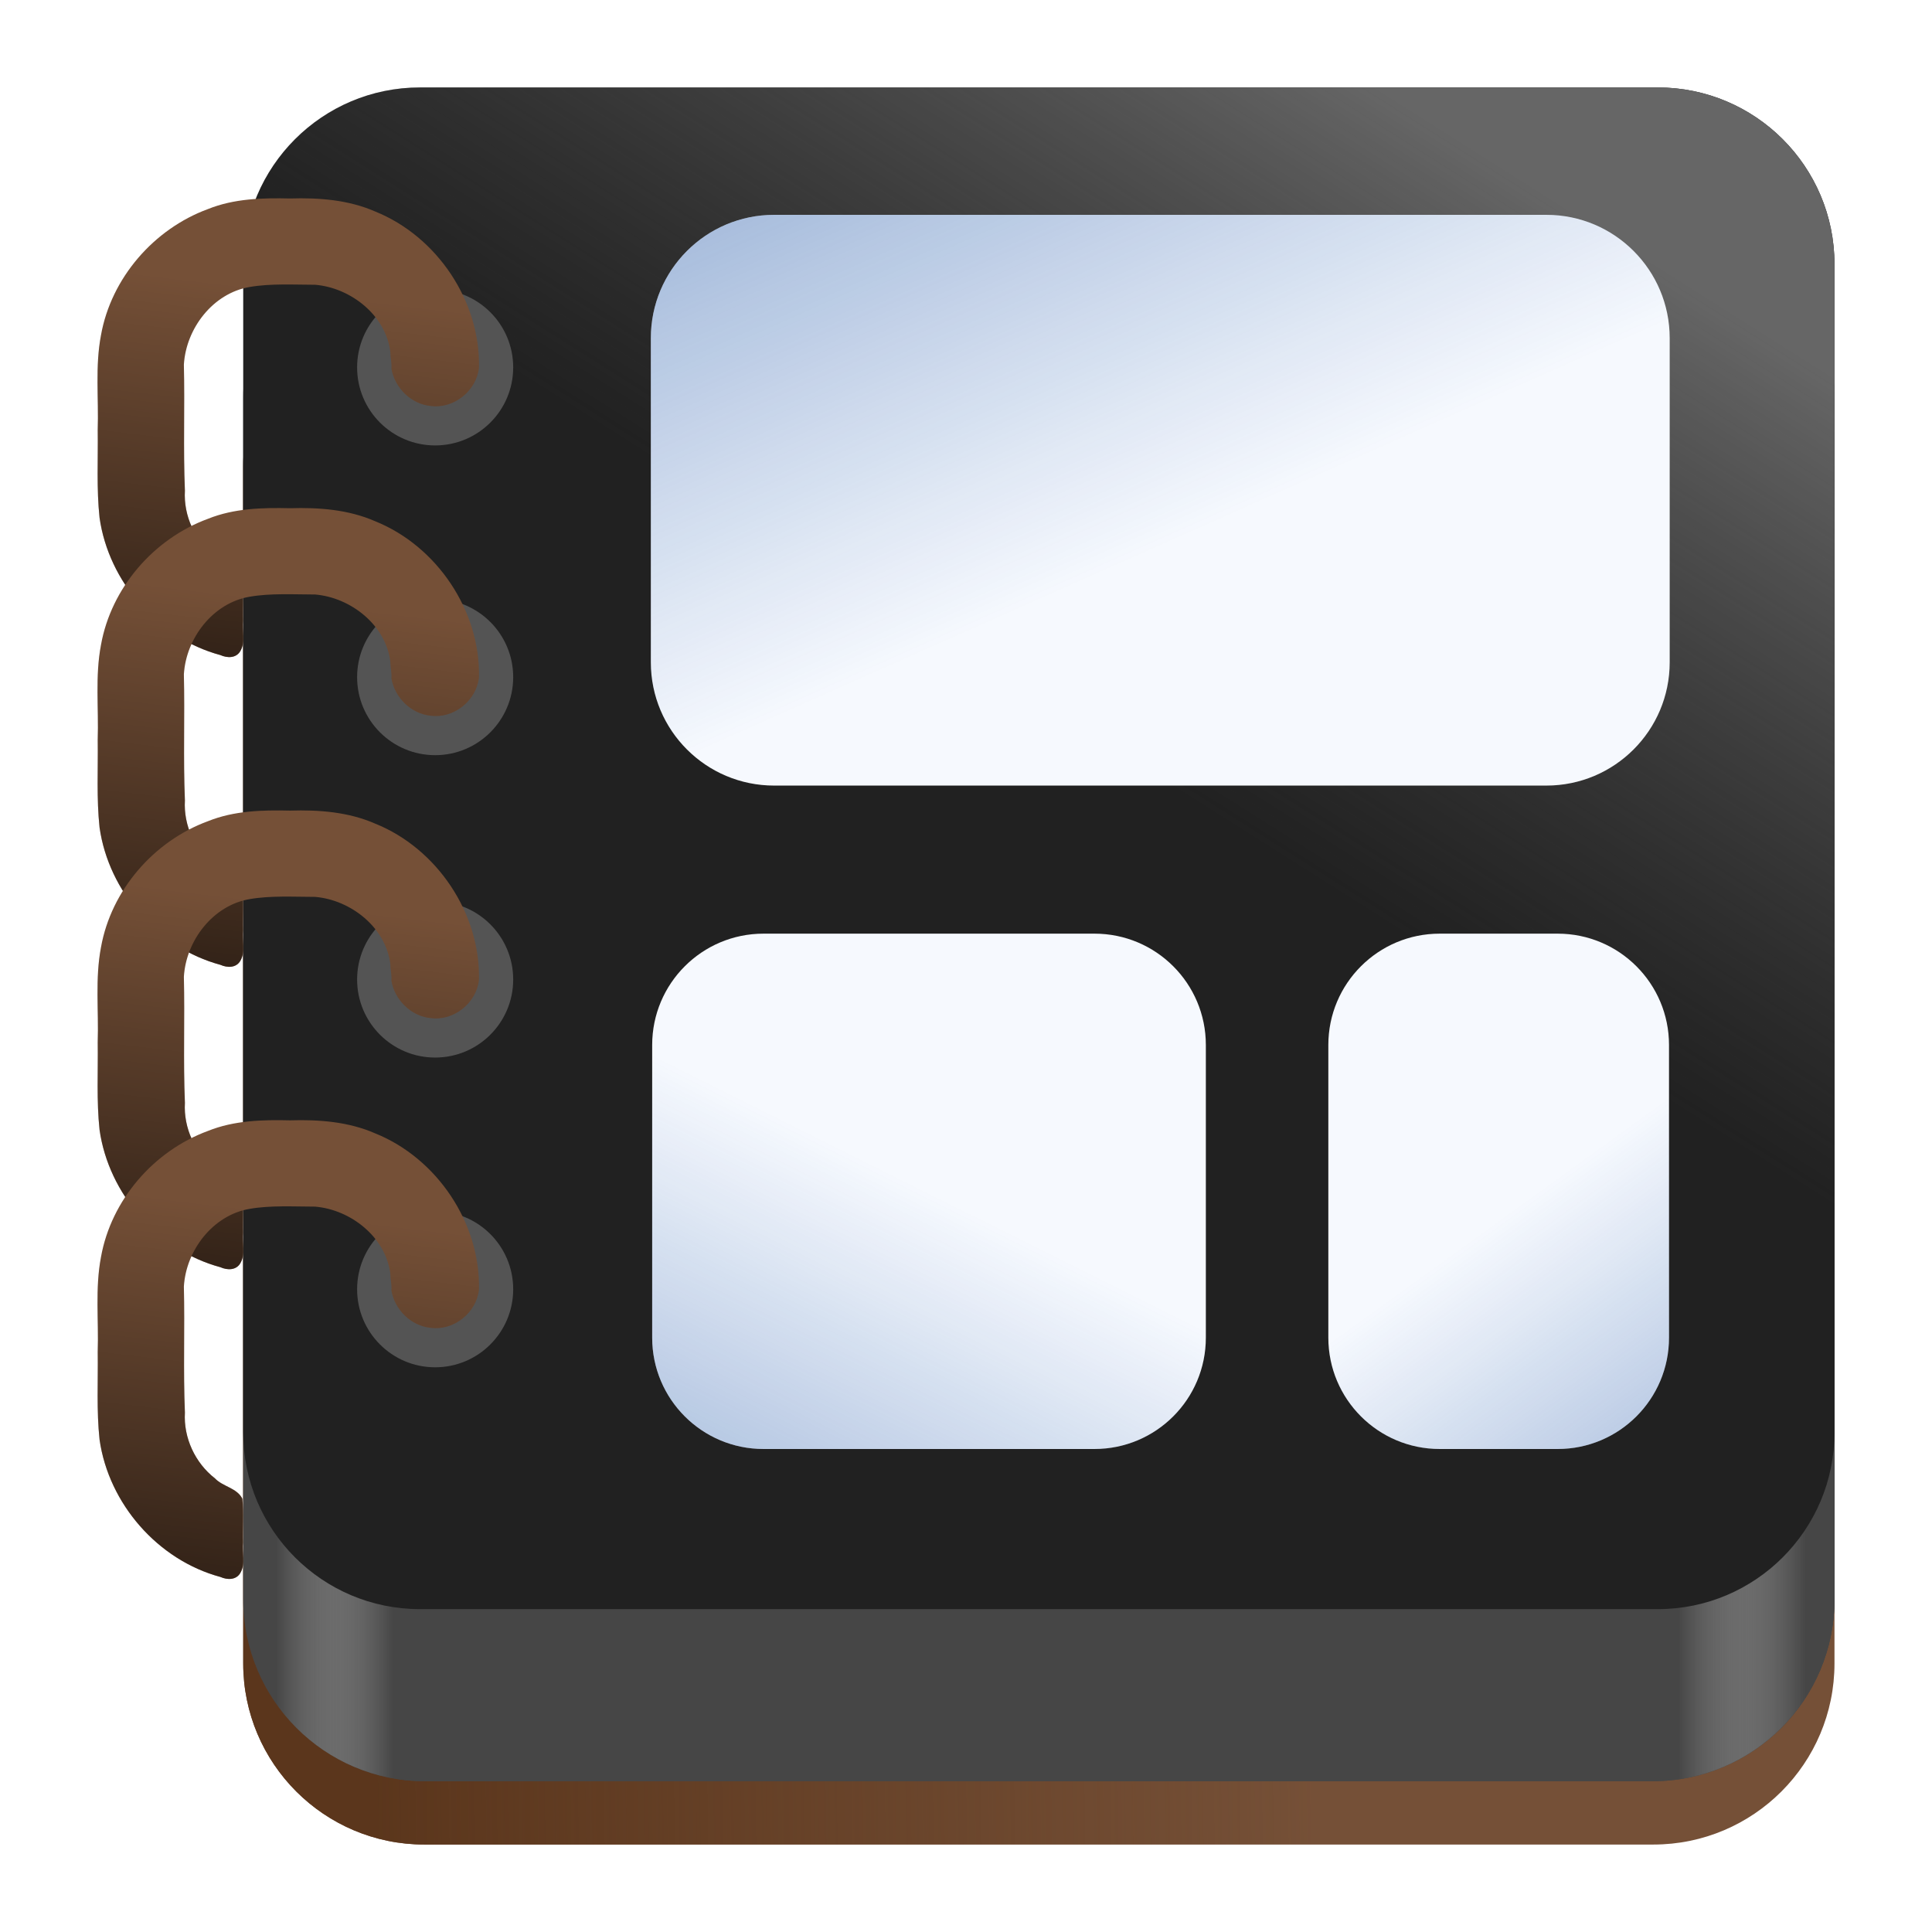
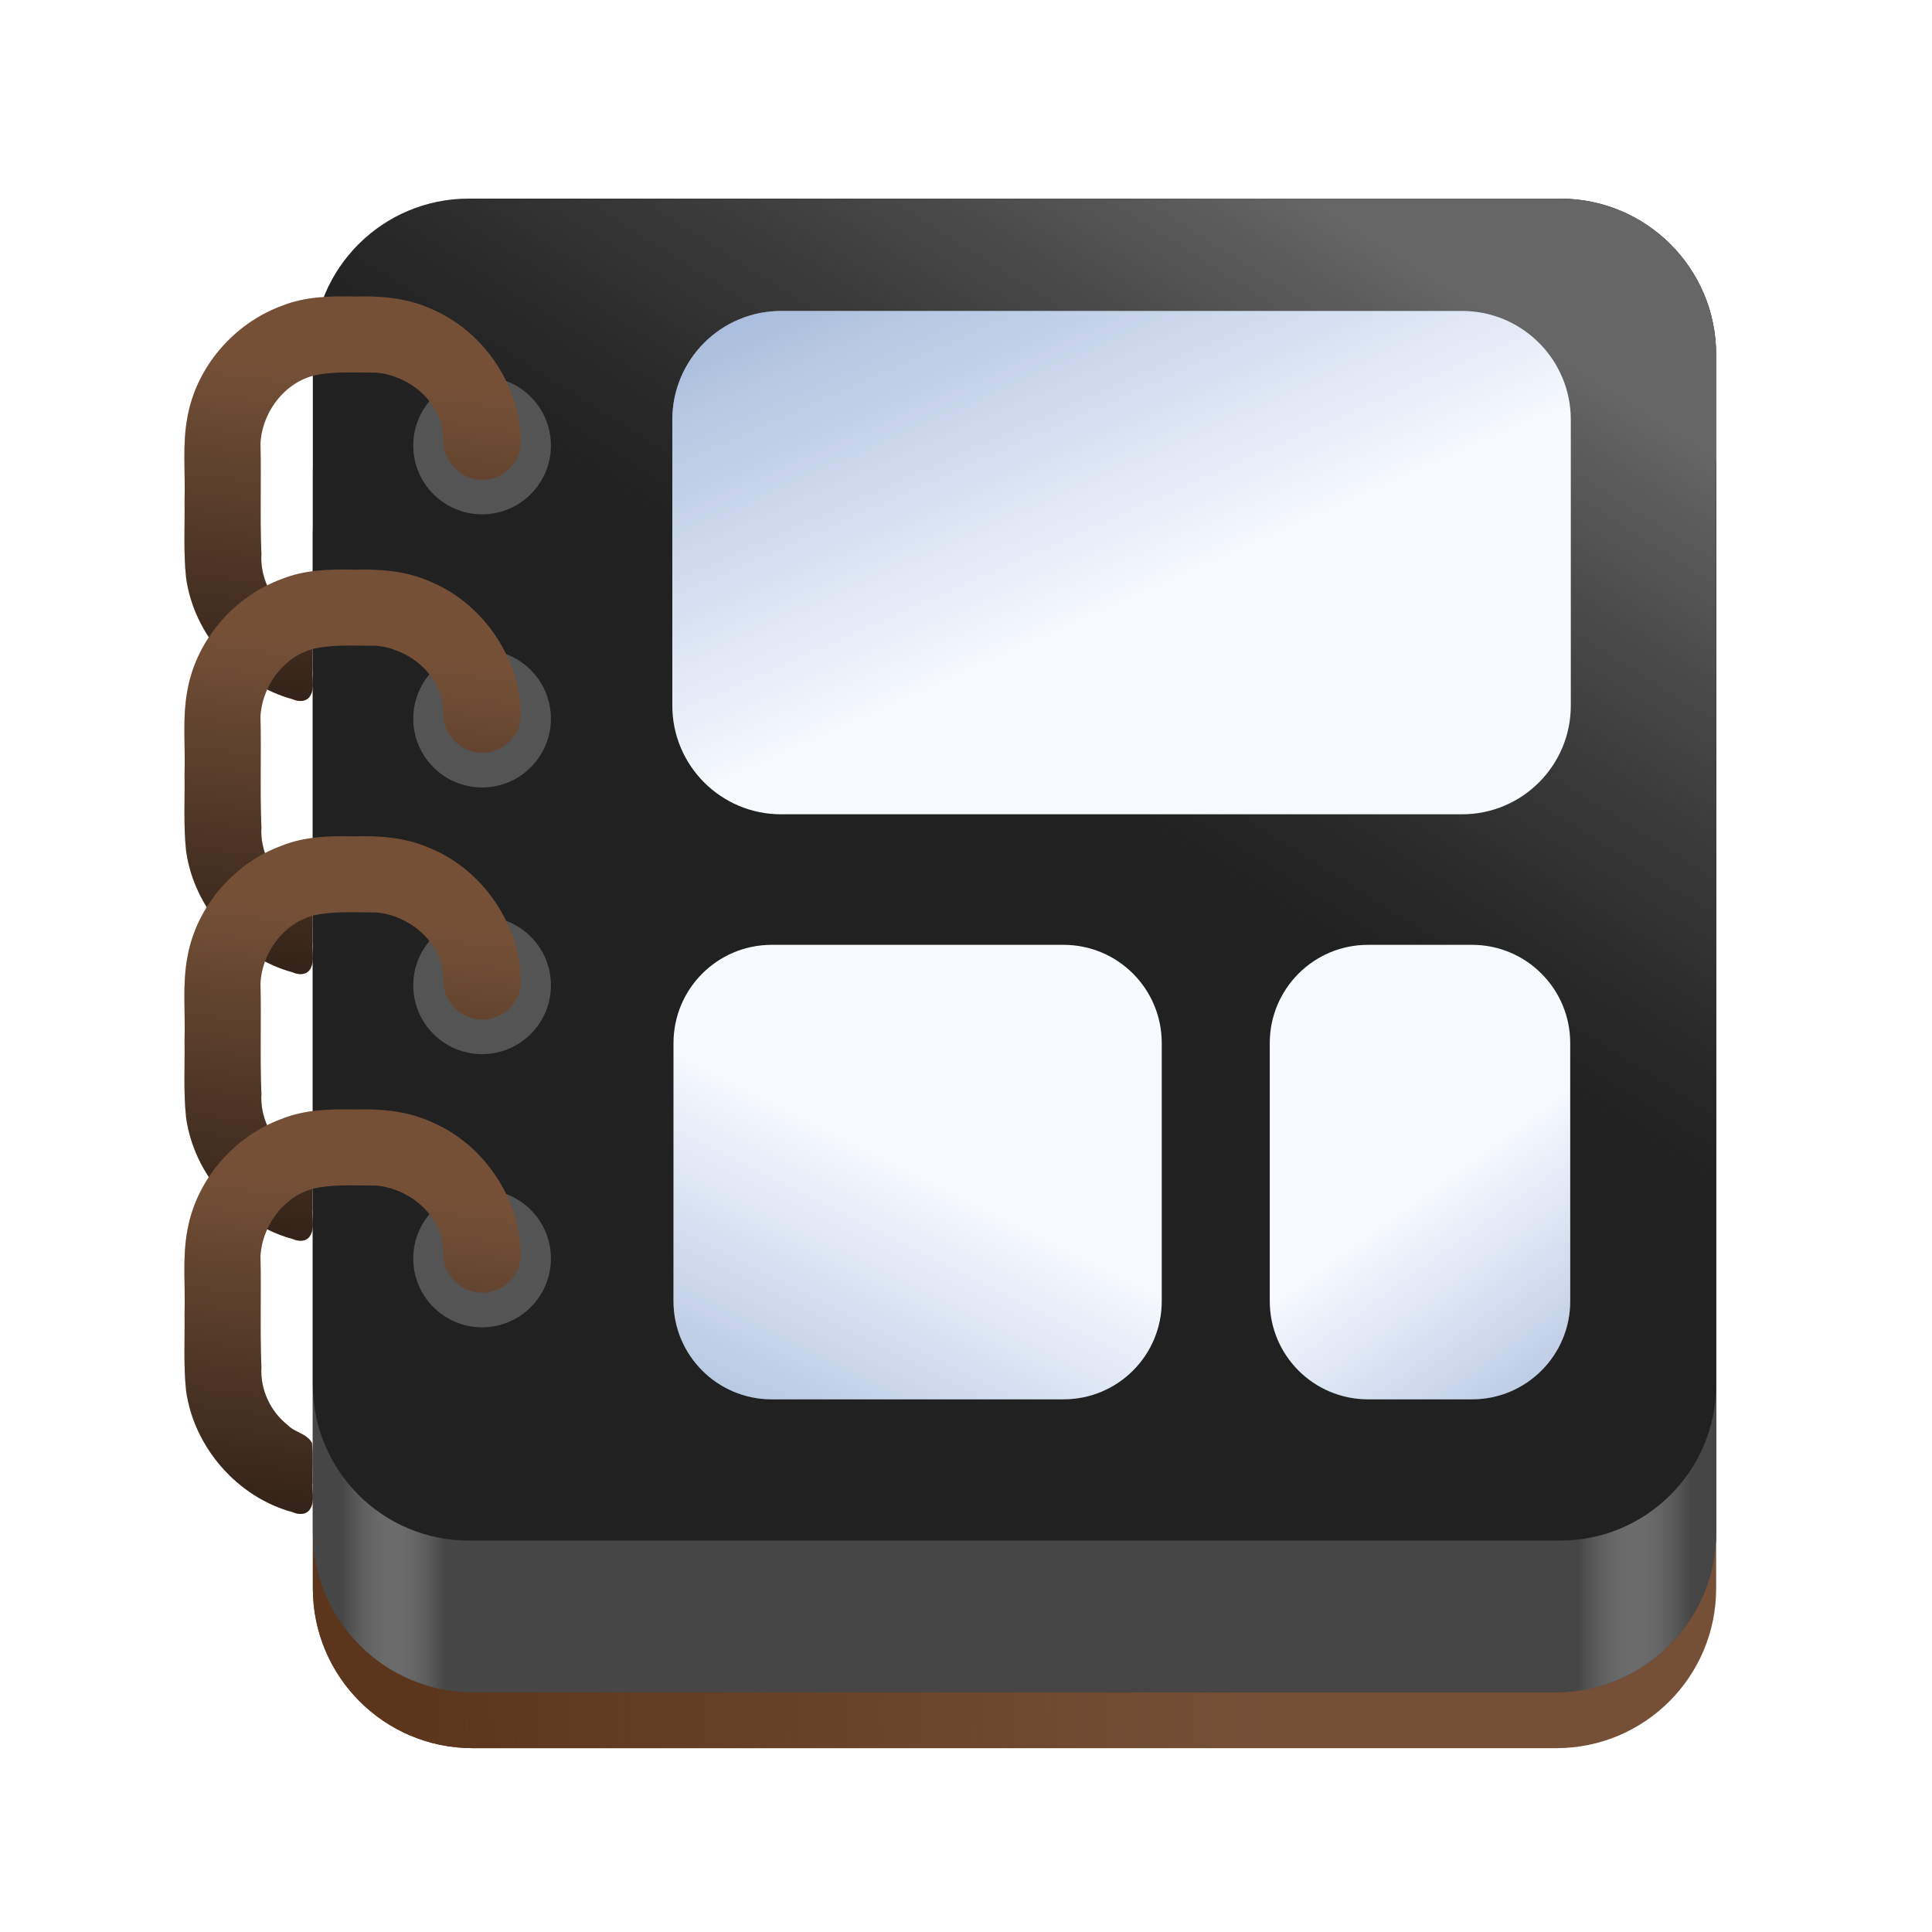
- <svg xmlns="http://www.w3.org/2000/svg" xmlns:xlink="http://www.w3.org/1999/xlink" width="200mm" height="200mm" viewBox="0 0 200 200" version="1.1" id="svg1">
-   <defs id="defs1">
-     <linearGradient id="linearGradient2">
-       <stop style="stop-color:#5b361c;stop-opacity:1;" offset="0" id="stop1" />
-       <stop style="stop-color:#5b361c;stop-opacity:0;" offset="1" id="stop2" />
-     </linearGradient>
-     <linearGradient id="linearGradient51">
-       <stop style="stop-color:#11499d;stop-opacity:1;" offset="0" id="stop51" />
-       <stop style="stop-color:#11499d;stop-opacity:0;" offset="1" id="stop52" />
-     </linearGradient>
-     <linearGradient id="linearGradient49">
-       <stop style="stop-color:#11499d;stop-opacity:1;" offset="0" id="stop49" />
-       <stop style="stop-color:#11499d;stop-opacity:0;" offset="1" id="stop50" />
-     </linearGradient>
-     <linearGradient id="linearGradient47">
-       <stop style="stop-color:#11499d;stop-opacity:1;" offset="0" id="stop47" />
-       <stop style="stop-color:#11499d;stop-opacity:0;" offset="1" id="stop48" />
-     </linearGradient>
-     <linearGradient id="linearGradient46">
-       <stop style="stop-color:#464646;stop-opacity:1;" offset="0" id="stop45" />
-       <stop style="stop-color:#dcdcdc;stop-opacity:0;" offset="1" id="stop46" />
-     </linearGradient>
-     <linearGradient id="linearGradient42">
-       <stop style="stop-color:#464646;stop-opacity:1;" offset="0" id="stop43" />
-       <stop style="stop-color:#dcdcdc;stop-opacity:0;" offset="1" id="stop44" />
-     </linearGradient>
-     <linearGradient id="linearGradient35">
-       <stop style="stop-color:#666666;stop-opacity:1;" offset="0" id="stop35" />
-       <stop style="stop-color:#4d4d4d;stop-opacity:0;" offset="1" id="stop36" />
-     </linearGradient>
-     <linearGradient id="linearGradient14">
-       <stop style="stop-color:#000000;stop-opacity:1;" offset="0" id="stop14" />
-       <stop style="stop-color:#000000;stop-opacity:0;" offset="1" id="stop15" />
-     </linearGradient>
-     <linearGradient xlink:href="#linearGradient14" id="linearGradient15" x1="18.795" y1="107.236" x2="26.339" y2="43.894" gradientUnits="userSpaceOnUse" />
-     <linearGradient xlink:href="#linearGradient35" id="linearGradient36" x1="135.834" y1="28.205" x2="99.594" y2="85.502" gradientUnits="userSpaceOnUse" />
-     <linearGradient xlink:href="#linearGradient46" id="linearGradient44" x1="41.566" y1="181.055" x2="30.337" y2="181.055" gradientUnits="userSpaceOnUse" />
-     <linearGradient xlink:href="#linearGradient42" id="linearGradient45" gradientUnits="userSpaceOnUse" x1="177.575" y1="181.391" x2="165.3" y2="181.391" />
-     <linearGradient xlink:href="#linearGradient47" id="linearGradient48" x1="41.359" y1="-41.785" x2="96.203" y2="81.488" gradientUnits="userSpaceOnUse" />
-     <linearGradient xlink:href="#linearGradient49" id="linearGradient50" x1="202.549" y1="215.837" x2="146.65" y2="138.532" gradientUnits="userSpaceOnUse" />
-     <linearGradient xlink:href="#linearGradient51" id="linearGradient52" x1="48.915" y1="239.55" x2="99.551" y2="138.056" gradientUnits="userSpaceOnUse" />
-     <linearGradient xlink:href="#linearGradient14" id="linearGradient53" gradientUnits="userSpaceOnUse" x1="18.795" y1="107.236" x2="26.339" y2="43.894" />
-     <linearGradient xlink:href="#linearGradient14" id="linearGradient57" gradientUnits="userSpaceOnUse" x1="18.795" y1="107.236" x2="26.339" y2="43.894" />
-     <linearGradient xlink:href="#linearGradient14" id="linearGradient58" gradientUnits="userSpaceOnUse" x1="18.795" y1="107.236" x2="26.339" y2="43.894" />
-     <linearGradient xlink:href="#linearGradient2" id="linearGradient1" x1="39.643" y1="193.893" x2="130.39" y2="192.521" gradientUnits="userSpaceOnUse" />
-   </defs>
-   <g id="layer2" transform="matrix(0.9455728,0,0,0.9455728,10.83195,-7.06288)">
-     <g id="g34" transform="matrix(1.137088,0,0,1.137088,-15.68836,-15.46739)">
-       <rect style="fill:#755037;fill-opacity:1;stroke-width:6.315;stroke-linecap:round;stroke-linejoin:round;stroke-dasharray:none" id="rect12" width="153.207" height="150.155" x="27.139" y="47.609" ry="17.441" />
-       <rect style="fill:url(#linearGradient1);fill-opacity:1;stroke-width:6.315;stroke-linecap:round;stroke-linejoin:round;stroke-dasharray:none" id="rect1" width="153.207" height="150.155" x="27.139" y="47.609" ry="17.441" />
-       <rect style="fill:#464646;fill-opacity:1;stroke-width:6.326;stroke-linecap:round;stroke-linejoin:round;stroke-dasharray:none" id="rect15" width="153.207" height="150.701" x="27.139" y="40.963" ry="17.504" />
-       <rect style="fill:url(#linearGradient44);fill-opacity:1;stroke-width:6.326;stroke-linecap:round;stroke-linejoin:round;stroke-dasharray:none" id="rect44" width="153.207" height="150.701" x="27.139" y="40.963" ry="17.504" />
-       <rect style="fill:url(#linearGradient45);fill-opacity:1;stroke-width:6.326;stroke-linecap:round;stroke-linejoin:round;stroke-dasharray:none" id="rect45" width="153.207" height="150.701" x="27.139" y="40.963" ry="17.504" />
-     </g>
-     <g id="g35" transform="matrix(1.137088,0,0,1.137088,-15.68836,-15.46739)">
-       <rect style="fill:#212121;fill-opacity:1;stroke-width:6.237;stroke-linecap:round;stroke-linejoin:round;stroke-dasharray:none" id="rect14" width="153.207" height="146.507" x="27.139" y="28.591" ry="17.017" />
-       <rect style="fill:url(#linearGradient36);fill-opacity:1;stroke-width:6.237;stroke-linecap:round;stroke-linejoin:round;stroke-dasharray:none" id="rect35" width="153.207" height="146.507" x="27.139" y="28.591" ry="17.017" />
-       <rect style="fill:#f6f9fe;fill-opacity:1;stroke-width:4.063;stroke-linecap:round;stroke-linejoin:round" id="rect36" width="32.8" height="49.617" x="131.614" y="110.063" ry="10.719" />
-       <rect style="fill:url(#linearGradient50);stroke-width:4.063;stroke-linecap:round;stroke-linejoin:round" id="rect48" width="32.8" height="49.617" x="131.614" y="110.063" ry="10.719" />
-       <rect style="fill:#f6f9fe;fill-opacity:1;stroke-width:5.18;stroke-linecap:round;stroke-linejoin:round" id="rect33" width="53.307" height="49.617" x="66.514" y="110.063" ry="10.719" />
-       <rect style="fill:url(#linearGradient52);fill-opacity:1;stroke-width:5.18;stroke-linecap:round;stroke-linejoin:round" id="rect50" width="53.307" height="49.617" x="66.514" y="110.063" ry="10.719" />
-       <rect style="fill:#f6f9fe;fill-opacity:1;stroke-width:7.395;stroke-linecap:round;stroke-linejoin:round" id="rect25" width="98.095" height="54.951" x="66.385" y="40.856" ry="11.871" />
-       <rect style="fill:url(#linearGradient48);fill-opacity:1;stroke-width:7.395;stroke-linecap:round;stroke-linejoin:round" id="rect46" width="98.095" height="54.951" x="66.385" y="40.856" ry="11.871" />
-     </g>
-     <g id="g15" transform="matrix(1.137088,0,0,1.137088,-15.36657,-11.47531)">
-       <ellipse style="fill:#545454;fill-opacity:1;stroke-width:5.26;stroke-linecap:round;stroke-linejoin:round" id="path15" cx="45.619" cy="52.128" rx="7.514" ry="7.512" transform="translate(-0.2829911,-0.09354432)" />
-       <path id="rect13" style="fill:#755037;fill-opacity:1;stroke-width:6.743;stroke-linecap:round;stroke-linejoin:round" d="m 31.372,35.77 c -2.664,-0.064 -5.397,0.007 -7.904,1.017 -5.221,1.915 -9.326,6.646 -10.305,12.143 -0.577,3.017 -0.212,6.1 -0.315,9.149 0.039,2.811 -0.123,5.638 0.178,8.437 0.879,6.165 5.609,11.592 11.635,13.216 0.659,0.296 1.518,0.313 1.921,-0.39 0.523,-0.888 0.132,-1.961 0.248,-2.932 -0.04,-1.405 0.082,-2.83 -0.062,-4.223 -0.535,-1.036 -1.863,-1.14 -2.632,-1.946 -1.911,-1.489 -3.037,-3.908 -2.893,-6.333 -0.171,-4.046 -0.001,-8.099 -0.1,-12.145 0.207,-3.486 2.804,-6.874 6.332,-7.471 2.007,-0.349 4.224,-0.219 6.314,-0.214 3.421,0.293 6.776,2.924 7.23,6.435 0.007,0.569 0.151,1.099 0.106,1.646 0.327,1.849 1.89,3.407 3.781,3.588 C 47.128,56.046 49.312,54.294 49.553,52.076 49.705,45.657 45.51,39.418 39.564,37.025 36.997,35.899 34.141,35.683 31.372,35.77 Z" />
-       <path id="path14" style="fill:url(#linearGradient53);fill-opacity:1;stroke-width:6.743;stroke-linecap:round;stroke-linejoin:round" d="m 31.372,35.77 c -2.664,-0.064 -5.397,0.007 -7.904,1.017 -5.221,1.915 -9.326,6.646 -10.305,12.143 -0.577,3.017 -0.212,6.1 -0.315,9.149 0.039,2.811 -0.123,5.638 0.178,8.437 0.879,6.165 5.609,11.592 11.635,13.216 0.659,0.296 1.518,0.313 1.921,-0.39 0.523,-0.888 0.132,-1.961 0.248,-2.932 -0.04,-1.405 0.082,-2.83 -0.062,-4.223 -0.535,-1.036 -1.863,-1.14 -2.632,-1.946 -1.911,-1.489 -3.037,-3.908 -2.893,-6.333 -0.171,-4.046 -0.001,-8.099 -0.1,-12.145 0.207,-3.486 2.804,-6.874 6.332,-7.471 2.007,-0.349 4.224,-0.219 6.314,-0.214 3.421,0.293 6.776,2.924 7.23,6.435 0.007,0.569 0.151,1.099 0.106,1.646 0.327,1.849 1.89,3.407 3.781,3.588 C 47.128,56.046 49.312,54.294 49.553,52.076 49.705,45.657 45.51,39.418 39.564,37.025 36.997,35.899 34.141,35.683 31.372,35.77 Z" />
-     </g>
-     <g id="g53" transform="matrix(1.137088,0,0,1.137088,-15.36657,22.43463)">
-       <ellipse style="fill:#545454;fill-opacity:1;stroke-width:5.26;stroke-linecap:round;stroke-linejoin:round" id="ellipse52" cx="45.619" cy="52.128" rx="7.514" ry="7.512" transform="translate(-0.2829911,-0.09354432)" />
-       <path id="path52" style="fill:#755037;fill-opacity:1;stroke-width:6.743;stroke-linecap:round;stroke-linejoin:round" d="m 31.372,35.77 c -2.664,-0.064 -5.397,0.007 -7.904,1.017 -5.221,1.915 -9.326,6.646 -10.305,12.143 -0.577,3.017 -0.212,6.1 -0.315,9.149 0.039,2.811 -0.123,5.638 0.178,8.437 0.879,6.165 5.609,11.592 11.635,13.216 0.659,0.296 1.518,0.313 1.921,-0.39 0.523,-0.888 0.132,-1.961 0.248,-2.932 -0.04,-1.405 0.082,-2.83 -0.062,-4.223 -0.535,-1.036 -1.863,-1.14 -2.632,-1.946 -1.911,-1.489 -3.037,-3.908 -2.893,-6.333 -0.171,-4.046 -0.001,-8.099 -0.1,-12.145 0.207,-3.486 2.804,-6.874 6.332,-7.471 2.007,-0.349 4.224,-0.219 6.314,-0.214 3.421,0.293 6.776,2.924 7.23,6.435 0.007,0.569 0.151,1.099 0.106,1.646 0.327,1.849 1.89,3.407 3.781,3.588 C 47.128,56.046 49.312,54.294 49.553,52.076 49.705,45.657 45.51,39.418 39.564,37.025 36.997,35.899 34.141,35.683 31.372,35.77 Z" />
-       <path id="path53" style="fill:url(#linearGradient15);fill-opacity:1;stroke-width:6.743;stroke-linecap:round;stroke-linejoin:round" d="m 31.372,35.77 c -2.664,-0.064 -5.397,0.007 -7.904,1.017 -5.221,1.915 -9.326,6.646 -10.305,12.143 -0.577,3.017 -0.212,6.1 -0.315,9.149 0.039,2.811 -0.123,5.638 0.178,8.437 0.879,6.165 5.609,11.592 11.635,13.216 0.659,0.296 1.518,0.313 1.921,-0.39 0.523,-0.888 0.132,-1.961 0.248,-2.932 -0.04,-1.405 0.082,-2.83 -0.062,-4.223 -0.535,-1.036 -1.863,-1.14 -2.632,-1.946 -1.911,-1.489 -3.037,-3.908 -2.893,-6.333 -0.171,-4.046 -0.001,-8.099 -0.1,-12.145 0.207,-3.486 2.804,-6.874 6.332,-7.471 2.007,-0.349 4.224,-0.219 6.314,-0.214 3.421,0.293 6.776,2.924 7.23,6.435 0.007,0.569 0.151,1.099 0.106,1.646 0.327,1.849 1.89,3.407 3.781,3.588 C 47.128,56.046 49.312,54.294 49.553,52.076 49.705,45.657 45.51,39.418 39.564,37.025 36.997,35.899 34.141,35.683 31.372,35.77 Z" />
-     </g>
-     <g id="g55" transform="matrix(1.137088,0,0,1.137088,-15.36657,55.53925)">
-       <ellipse style="fill:#545454;fill-opacity:1;stroke-width:5.26;stroke-linecap:round;stroke-linejoin:round" id="ellipse53" cx="45.619" cy="52.128" rx="7.514" ry="7.512" transform="translate(-0.2829911,-0.09354432)" />
-       <path id="path54" style="fill:#755037;fill-opacity:1;stroke-width:6.743;stroke-linecap:round;stroke-linejoin:round" d="m 31.372,35.77 c -2.664,-0.064 -5.397,0.007 -7.904,1.017 -5.221,1.915 -9.326,6.646 -10.305,12.143 -0.577,3.017 -0.212,6.1 -0.315,9.149 0.039,2.811 -0.123,5.638 0.178,8.437 0.879,6.165 5.609,11.592 11.635,13.216 0.659,0.296 1.518,0.313 1.921,-0.39 0.523,-0.888 0.132,-1.961 0.248,-2.932 -0.04,-1.405 0.082,-2.83 -0.062,-4.223 -0.535,-1.036 -1.863,-1.14 -2.632,-1.946 -1.911,-1.489 -3.037,-3.908 -2.893,-6.333 -0.171,-4.046 -0.001,-8.099 -0.1,-12.145 0.207,-3.486 2.804,-6.874 6.332,-7.471 2.007,-0.349 4.224,-0.219 6.314,-0.214 3.421,0.293 6.776,2.924 7.23,6.435 0.007,0.569 0.151,1.099 0.106,1.646 0.327,1.849 1.89,3.407 3.781,3.588 C 47.128,56.046 49.312,54.294 49.553,52.076 49.705,45.657 45.51,39.418 39.564,37.025 36.997,35.899 34.141,35.683 31.372,35.77 Z" />
-       <path id="path55" style="fill:url(#linearGradient58);fill-opacity:1;stroke-width:6.743;stroke-linecap:round;stroke-linejoin:round" d="m 31.372,35.77 c -2.664,-0.064 -5.397,0.007 -7.904,1.017 -5.221,1.915 -9.326,6.646 -10.305,12.143 -0.577,3.017 -0.212,6.1 -0.315,9.149 0.039,2.811 -0.123,5.638 0.178,8.437 0.879,6.165 5.609,11.592 11.635,13.216 0.659,0.296 1.518,0.313 1.921,-0.39 0.523,-0.888 0.132,-1.961 0.248,-2.932 -0.04,-1.405 0.082,-2.83 -0.062,-4.223 -0.535,-1.036 -1.863,-1.14 -2.632,-1.946 -1.911,-1.489 -3.037,-3.908 -2.893,-6.333 -0.171,-4.046 -0.001,-8.099 -0.1,-12.145 0.207,-3.486 2.804,-6.874 6.332,-7.471 2.007,-0.349 4.224,-0.219 6.314,-0.214 3.421,0.293 6.776,2.924 7.23,6.435 0.007,0.569 0.151,1.099 0.106,1.646 0.327,1.849 1.89,3.407 3.781,3.588 C 47.128,56.046 49.312,54.294 49.553,52.076 49.705,45.657 45.51,39.418 39.564,37.025 36.997,35.899 34.141,35.683 31.372,35.77 Z" />
-     </g>
-     <g id="g57" transform="matrix(1.137088,0,0,1.137088,-15.36657,89.44918)">
-       <ellipse style="fill:#545454;fill-opacity:1;stroke-width:5.26;stroke-linecap:round;stroke-linejoin:round" id="ellipse55" cx="45.619" cy="52.128" rx="7.514" ry="7.512" transform="translate(-0.2829911,-0.09354432)" />
-       <path id="path56" style="fill:#755037;fill-opacity:1;stroke-width:6.743;stroke-linecap:round;stroke-linejoin:round" d="m 31.372,35.77 c -2.664,-0.064 -5.397,0.007 -7.904,1.017 -5.221,1.915 -9.326,6.646 -10.305,12.143 -0.577,3.017 -0.212,6.1 -0.315,9.149 0.039,2.811 -0.123,5.638 0.178,8.437 0.879,6.165 5.609,11.592 11.635,13.216 0.659,0.296 1.518,0.313 1.921,-0.39 0.523,-0.888 0.132,-1.961 0.248,-2.932 -0.04,-1.405 0.082,-2.83 -0.062,-4.223 -0.535,-1.036 -1.863,-1.14 -2.632,-1.946 -1.911,-1.489 -3.037,-3.908 -2.893,-6.333 -0.171,-4.046 -0.001,-8.099 -0.1,-12.145 0.207,-3.486 2.804,-6.874 6.332,-7.471 2.007,-0.349 4.224,-0.219 6.314,-0.214 3.421,0.293 6.776,2.924 7.23,6.435 0.007,0.569 0.151,1.099 0.106,1.646 0.327,1.849 1.89,3.407 3.781,3.588 C 47.128,56.046 49.312,54.294 49.553,52.076 49.705,45.657 45.51,39.418 39.564,37.025 36.997,35.899 34.141,35.683 31.372,35.77 Z" />
-       <path id="path57" style="fill:url(#linearGradient57);fill-opacity:1;stroke-width:6.743;stroke-linecap:round;stroke-linejoin:round" d="m 31.372,35.77 c -2.664,-0.064 -5.397,0.007 -7.904,1.017 -5.221,1.915 -9.326,6.646 -10.305,12.143 -0.577,3.017 -0.212,6.1 -0.315,9.149 0.039,2.811 -0.123,5.638 0.178,8.437 0.879,6.165 5.609,11.592 11.635,13.216 0.659,0.296 1.518,0.313 1.921,-0.39 0.523,-0.888 0.132,-1.961 0.248,-2.932 -0.04,-1.405 0.082,-2.83 -0.062,-4.223 -0.535,-1.036 -1.863,-1.14 -2.632,-1.946 -1.911,-1.489 -3.037,-3.908 -2.893,-6.333 -0.171,-4.046 -0.001,-8.099 -0.1,-12.145 0.207,-3.486 2.804,-6.874 6.332,-7.471 2.007,-0.349 4.224,-0.219 6.314,-0.214 3.421,0.293 6.776,2.924 7.23,6.435 0.007,0.569 0.151,1.099 0.106,1.646 0.327,1.849 1.89,3.407 3.781,3.588 C 47.128,56.046 49.312,54.294 49.553,52.076 49.705,45.657 45.51,39.418 39.564,37.025 36.997,35.899 34.141,35.683 31.372,35.77 Z" />
-     </g>
-   </g>
+ <svg xmlns="http://www.w3.org/2000/svg" xmlns:xlink="http://www.w3.org/1999/xlink" height="128px" viewBox="0 0 128 128" width="128px">
+   <linearGradient id="a" gradientUnits="userSpaceOnUse" x1="28.313" x2="83.383" y1="113.471" y2="112.638">
+     <stop offset="0" stop-color="#5b361c" />
+     <stop offset="1" stop-color="#5b361c" stop-opacity="0" />
+   </linearGradient>
+   <linearGradient id="b" gradientUnits="userSpaceOnUse">
+     <stop offset="0" stop-color="#464646" />
+     <stop offset="1" stop-color="#dcdcdc" stop-opacity="0" />
+   </linearGradient>
+   <linearGradient id="c" x1="29.481" x2="22.666" xlink:href="#b" y1="105.681" y2="105.681" />
+   <linearGradient id="d" x1="112.017" x2="104.568" xlink:href="#b" y1="105.884" y2="105.884" />
+   <linearGradient id="e" gradientUnits="userSpaceOnUse" x1="86.687" x2="64.695" y1="12.924" y2="47.695">
+     <stop offset="0" stop-color="#666666" />
+     <stop offset="1" stop-color="#4d4d4d" stop-opacity="0" />
+   </linearGradient>
+   <linearGradient id="f" gradientUnits="userSpaceOnUse">
+     <stop offset="0" stop-color="#11499d" />
+     <stop offset="1" stop-color="#11499d" stop-opacity="0" />
+   </linearGradient>
+   <linearGradient id="g" x1="127.172" x2="93.25" xlink:href="#f" y1="126.788" y2="79.875" />
+   <linearGradient id="h" x1="33.94" x2="64.668" xlink:href="#f" y1="141.178" y2="79.587" />
+   <linearGradient id="i" x1="29.355" x2="62.637" xlink:href="#f" y1="-29.549" y2="45.259" />
+   <linearGradient id="j" gradientUnits="userSpaceOnUse">
+     <stop offset="0" />
+     <stop offset="1" stop-opacity="0" />
+   </linearGradient>
+   <linearGradient id="k" x1="15.834" x2="20.412" xlink:href="#j" y1="63.014" y2="24.576" />
+   <linearGradient id="l" x1="15.834" x2="20.412" xlink:href="#j" y1="81.112" y2="42.673" />
+   <linearGradient id="m" x1="15.834" x2="20.412" xlink:href="#j" y1="98.779" y2="60.34" />
+   <linearGradient id="n" x1="15.834" x2="20.412" xlink:href="#j" y1="116.876" y2="78.438" />
+   <path d="m 31.309 24.699 h 71.805 c 5.848 0 10.586 4.738 10.586 10.586 v 69.949 c 0 5.848 -4.738 10.586 -10.586 10.586 h -71.805 c -5.844 0 -10.582 -4.738 -10.582 -10.586 v -69.949 c 0 -5.848 4.738 -10.586 10.582 -10.586 z m 0 0" fill="#755037" />
+   <path d="m 31.309 24.699 h 71.805 c 5.848 0 10.586 4.738 10.586 10.586 v 69.949 c 0 5.848 -4.738 10.586 -10.586 10.586 h -71.805 c -5.844 0 -10.582 -4.738 -10.582 -10.586 v -69.949 c 0 -5.848 4.738 -10.586 10.582 -10.586 z m 0 0" fill="url(#a)" />
+   <path d="m 31.348 20.668 h 71.73 c 5.863 0 10.621 4.754 10.621 10.621 v 70.207 c 0 5.867 -4.758 10.621 -10.621 10.621 h -71.73 c -5.867 0 -10.621 -4.754 -10.621 -10.621 v -70.207 c 0 -5.867 4.754 -10.621 10.621 -10.621 z m 0 0" fill="#464646" />
+   <path d="m 31.348 20.668 h 71.73 c 5.863 0 10.621 4.754 10.621 10.621 v 70.207 c 0 5.867 -4.758 10.621 -10.621 10.621 h -71.73 c -5.867 0 -10.621 -4.754 -10.621 -10.621 v -70.207 c 0 -5.867 4.754 -10.621 10.621 -10.621 z m 0 0" fill="url(#c)" />
+   <path d="m 31.348 20.668 h 71.73 c 5.863 0 10.621 4.754 10.621 10.621 v 70.207 c 0 5.867 -4.758 10.621 -10.621 10.621 h -71.73 c -5.867 0 -10.621 -4.754 -10.621 -10.621 v -70.207 c 0 -5.867 4.754 -10.621 10.621 -10.621 z m 0 0" fill="url(#d)" />
+   <path d="m 31.051 13.16 h 72.32 c 5.703 0 10.328 4.621 10.328 10.324 v 68.254 c 0 5.703 -4.625 10.328 -10.328 10.328 h -72.32 c -5.703 0 -10.324 -4.625 -10.324 -10.328 v -68.254 c 0 -5.703 4.621 -10.324 10.324 -10.324 z m 0 0" fill="#212121" />
+   <path d="m 31.051 13.16 h 72.32 c 5.703 0 10.328 4.621 10.328 10.324 v 68.254 c 0 5.703 -4.625 10.328 -10.328 10.328 h -72.32 c -5.703 0 -10.324 -4.625 -10.324 -10.328 v -68.254 c 0 -5.703 4.621 -10.324 10.324 -10.324 z m 0 0" fill="url(#e)" />
+   <path d="m 90.629 62.598 h 6.898 c 3.59 0 6.504 2.914 6.504 6.508 v 17.098 c 0 3.594 -2.914 6.504 -6.504 6.504 h -6.898 c -3.59 0 -6.504 -2.91 -6.504 -6.504 v -17.098 c 0 -3.594 2.914 -6.508 6.504 -6.508 z m 0 0" fill="#f6f9fe" />
+   <path d="m 90.629 62.598 h 6.898 c 3.59 0 6.504 2.914 6.504 6.508 v 17.098 c 0 3.594 -2.914 6.504 -6.504 6.504 h -6.898 c -3.59 0 -6.504 -2.91 -6.504 -6.504 v -17.098 c 0 -3.594 2.914 -6.508 6.504 -6.508 z m 0 0" fill="url(#g)" />
+   <path d="m 51.125 62.598 h 19.34 c 3.594 0 6.504 2.914 6.504 6.508 v 17.098 c 0 3.594 -2.91 6.504 -6.504 6.504 h -19.34 c -3.594 0 -6.504 -2.91 -6.504 -6.504 v -17.098 c 0 -3.594 2.91 -6.508 6.504 -6.508 z m 0 0" fill="#f6f9fe" />
+   <path d="m 51.125 62.598 h 19.34 c 3.594 0 6.504 2.914 6.504 6.508 v 17.098 c 0 3.594 -2.91 6.504 -6.504 6.504 h -19.34 c -3.594 0 -6.504 -2.91 -6.504 -6.504 v -17.098 c 0 -3.594 2.91 -6.508 6.504 -6.508 z m 0 0" fill="url(#h)" />
+   <path d="m 51.746 20.602 h 45.121 c 3.977 0 7.203 3.227 7.203 7.203 v 18.941 c 0 3.977 -3.227 7.203 -7.203 7.203 h -45.121 c -3.98 0 -7.203 -3.227 -7.203 -7.203 v -18.941 c 0 -3.977 3.223 -7.203 7.203 -7.203 z m 0 0" fill="#f6f9fe" />
+   <path d="m 51.746 20.602 h 45.121 c 3.977 0 7.203 3.227 7.203 7.203 v 18.941 c 0 3.977 -3.227 7.203 -7.203 7.203 h -45.121 c -3.98 0 -7.203 -3.227 -7.203 -7.203 v -18.941 c 0 -3.977 3.223 -7.203 7.203 -7.203 z m 0 0" fill="url(#i)" />
+   <path d="m 36.5 29.516 c 0 2.516 -2.043 4.559 -4.559 4.559 c -2.52 0 -4.562 -2.043 -4.562 -4.559 c 0 -2.52 2.043 -4.559 4.562 -4.559 c 2.516 0 4.559 2.039 4.559 4.559 z m 0 0" fill="#545454" />
+   <path d="m 23.465 19.645 c -1.617 -0.039 -3.273 0.004 -4.797 0.617 c -3.168 1.164 -5.656 4.035 -6.25 7.371 c -0.352 1.828 -0.129 3.699 -0.191 5.551 c 0.023 1.707 -0.078 3.422 0.105 5.121 c 0.535 3.738 3.406 7.031 7.062 8.02 c 0.398 0.18 0.922 0.188 1.164 -0.238 c 0.316 -0.539 0.082 -1.191 0.152 -1.777 c -0.023 -0.855 0.051 -1.719 -0.039 -2.562 c -0.324 -0.629 -1.129 -0.695 -1.598 -1.184 c -1.16 -0.902 -1.844 -2.371 -1.754 -3.844 c -0.105 -2.453 0 -4.914 -0.062 -7.367 c 0.125 -2.117 1.703 -4.172 3.844 -4.535 c 1.219 -0.211 2.562 -0.133 3.832 -0.129 c 2.074 0.176 4.113 1.773 4.387 3.902 c 0.004 0.348 0.094 0.668 0.066 1 c 0.195 1.121 1.145 2.066 2.293 2.18 c 1.348 0.18 2.672 -0.883 2.82 -2.23 c 0.09 -3.895 -2.453 -7.68 -6.062 -9.133 c -1.559 -0.684 -3.289 -0.812 -4.973 -0.762 z m 0 0" fill="#755037" />
+   <path d="m 23.465 19.645 c -1.617 -0.039 -3.273 0.004 -4.797 0.617 c -3.168 1.164 -5.656 4.035 -6.25 7.371 c -0.352 1.828 -0.129 3.699 -0.191 5.551 c 0.023 1.707 -0.078 3.422 0.105 5.121 c 0.535 3.738 3.406 7.031 7.062 8.02 c 0.398 0.18 0.922 0.188 1.164 -0.238 c 0.316 -0.539 0.082 -1.191 0.152 -1.777 c -0.023 -0.855 0.051 -1.719 -0.039 -2.562 c -0.324 -0.629 -1.129 -0.695 -1.598 -1.184 c -1.16 -0.902 -1.844 -2.371 -1.754 -3.844 c -0.105 -2.453 0 -4.914 -0.062 -7.367 c 0.125 -2.117 1.703 -4.172 3.844 -4.535 c 1.219 -0.211 2.562 -0.133 3.832 -0.129 c 2.074 0.176 4.113 1.773 4.387 3.902 c 0.004 0.348 0.094 0.668 0.066 1 c 0.195 1.121 1.145 2.066 2.293 2.18 c 1.348 0.18 2.672 -0.883 2.82 -2.23 c 0.09 -3.895 -2.453 -7.68 -6.062 -9.133 c -1.559 -0.684 -3.289 -0.812 -4.973 -0.762 z m 0 0" fill="url(#k)" />
+   <path d="m 36.5 47.613 c 0 2.516 -2.043 4.559 -4.559 4.559 c -2.52 0 -4.562 -2.043 -4.562 -4.559 c 0 -2.52 2.043 -4.559 4.562 -4.559 c 2.516 0 4.559 2.039 4.559 4.559 z m 0 0" fill="#545454" />
+   <path d="m 23.465 37.742 c -1.617 -0.039 -3.273 0.004 -4.797 0.617 c -3.168 1.16 -5.656 4.035 -6.25 7.367 c -0.352 1.832 -0.129 3.703 -0.191 5.555 c 0.023 1.703 -0.078 3.422 0.105 5.117 c 0.535 3.742 3.406 7.035 7.062 8.02 c 0.398 0.184 0.922 0.191 1.164 -0.234 c 0.316 -0.539 0.082 -1.191 0.152 -1.781 c -0.023 -0.852 0.051 -1.715 -0.039 -2.562 c -0.324 -0.629 -1.129 -0.691 -1.598 -1.18 c -1.16 -0.902 -1.844 -2.371 -1.754 -3.844 c -0.105 -2.453 0 -4.914 -0.062 -7.367 c 0.125 -2.117 1.703 -4.172 3.844 -4.535 c 1.219 -0.211 2.562 -0.133 3.832 -0.129 c 2.074 0.176 4.113 1.773 4.387 3.902 c 0.004 0.348 0.094 0.668 0.066 1 c 0.195 1.121 1.145 2.066 2.293 2.176 c 1.348 0.184 2.672 -0.879 2.82 -2.227 c 0.09 -3.895 -2.453 -7.68 -6.062 -9.133 c -1.559 -0.684 -3.289 -0.812 -4.973 -0.762 z m 0 0" fill="#755037" />
+   <path d="m 23.465 37.742 c -1.617 -0.039 -3.273 0.004 -4.797 0.617 c -3.168 1.16 -5.656 4.035 -6.25 7.367 c -0.352 1.832 -0.129 3.703 -0.191 5.555 c 0.023 1.703 -0.078 3.422 0.105 5.117 c 0.535 3.742 3.406 7.035 7.062 8.02 c 0.398 0.184 0.922 0.191 1.164 -0.234 c 0.316 -0.539 0.082 -1.191 0.152 -1.781 c -0.023 -0.852 0.051 -1.715 -0.039 -2.562 c -0.324 -0.629 -1.129 -0.691 -1.598 -1.18 c -1.16 -0.902 -1.844 -2.371 -1.754 -3.844 c -0.105 -2.453 0 -4.914 -0.062 -7.367 c 0.125 -2.117 1.703 -4.172 3.844 -4.535 c 1.219 -0.211 2.562 -0.133 3.832 -0.129 c 2.074 0.176 4.113 1.773 4.387 3.902 c 0.004 0.348 0.094 0.668 0.066 1 c 0.195 1.121 1.145 2.066 2.293 2.176 c 1.348 0.184 2.672 -0.879 2.82 -2.227 c 0.09 -3.895 -2.453 -7.68 -6.062 -9.133 c -1.559 -0.684 -3.289 -0.812 -4.973 -0.762 z m 0 0" fill="url(#l)" />
+   <path d="m 36.5 65.281 c 0 2.516 -2.043 4.559 -4.559 4.559 c -2.52 0 -4.562 -2.043 -4.562 -4.559 c 0 -2.52 2.043 -4.559 4.562 -4.559 c 2.516 0 4.559 2.039 4.559 4.559 z m 0 0" fill="#545454" />
+   <path d="m 23.465 55.41 c -1.617 -0.039 -3.273 0.004 -4.797 0.617 c -3.168 1.16 -5.656 4.031 -6.25 7.367 c -0.352 1.832 -0.129 3.703 -0.191 5.555 c 0.023 1.703 -0.078 3.418 0.105 5.117 c 0.535 3.742 3.406 7.035 7.062 8.02 c 0.398 0.18 0.922 0.191 1.164 -0.234 c 0.316 -0.539 0.082 -1.191 0.152 -1.781 c -0.023 -0.852 0.051 -1.715 -0.039 -2.562 c -0.324 -0.629 -1.129 -0.691 -1.598 -1.18 c -1.16 -0.902 -1.844 -2.371 -1.754 -3.844 c -0.105 -2.453 0 -4.914 -0.062 -7.371 c 0.125 -2.113 1.703 -4.172 3.844 -4.531 c 1.219 -0.211 2.562 -0.133 3.832 -0.129 c 2.074 0.176 4.113 1.773 4.387 3.902 c 0.004 0.348 0.094 0.668 0.066 1 c 0.195 1.121 1.145 2.066 2.293 2.176 c 1.348 0.184 2.672 -0.879 2.82 -2.227 c 0.09 -3.895 -2.453 -7.68 -6.062 -9.133 c -1.559 -0.684 -3.289 -0.816 -4.973 -0.762 z m 0 0" fill="#755037" />
+   <path d="m 23.465 55.41 c -1.617 -0.039 -3.273 0.004 -4.797 0.617 c -3.168 1.16 -5.656 4.031 -6.25 7.367 c -0.352 1.832 -0.129 3.703 -0.191 5.555 c 0.023 1.703 -0.078 3.418 0.105 5.117 c 0.535 3.742 3.406 7.035 7.062 8.02 c 0.398 0.18 0.922 0.191 1.164 -0.234 c 0.316 -0.539 0.082 -1.191 0.152 -1.781 c -0.023 -0.852 0.051 -1.715 -0.039 -2.562 c -0.324 -0.629 -1.129 -0.691 -1.598 -1.18 c -1.16 -0.902 -1.844 -2.371 -1.754 -3.844 c -0.105 -2.453 0 -4.914 -0.062 -7.371 c 0.125 -2.113 1.703 -4.172 3.844 -4.531 c 1.219 -0.211 2.562 -0.133 3.832 -0.129 c 2.074 0.176 4.113 1.773 4.387 3.902 c 0.004 0.348 0.094 0.668 0.066 1 c 0.195 1.121 1.145 2.066 2.293 2.176 c 1.348 0.184 2.672 -0.879 2.82 -2.227 c 0.09 -3.895 -2.453 -7.68 -6.062 -9.133 c -1.559 -0.684 -3.289 -0.816 -4.973 -0.762 z m 0 0" fill="url(#m)" />
+   <path d="m 36.5 83.379 c 0 2.516 -2.043 4.559 -4.559 4.559 c -2.52 0 -4.562 -2.043 -4.562 -4.559 c 0 -2.52 2.043 -4.559 4.562 -4.559 c 2.516 0 4.559 2.039 4.559 4.559 z m 0 0" fill="#545454" />
+   <path d="m 23.465 73.508 c -1.617 -0.039 -3.273 0.004 -4.797 0.617 c -3.168 1.16 -5.656 4.031 -6.25 7.367 c -0.352 1.832 -0.129 3.703 -0.191 5.551 c 0.023 1.707 -0.078 3.422 0.105 5.121 c 0.535 3.742 3.406 7.035 7.062 8.02 c 0.398 0.18 0.922 0.191 1.164 -0.234 c 0.316 -0.539 0.082 -1.191 0.152 -1.781 c -0.023 -0.852 0.051 -1.719 -0.039 -2.562 c -0.324 -0.629 -1.129 -0.691 -1.598 -1.18 c -1.16 -0.906 -1.844 -2.371 -1.754 -3.844 c -0.105 -2.457 0 -4.914 -0.062 -7.371 c 0.125 -2.113 1.703 -4.172 3.844 -4.531 c 1.219 -0.215 2.562 -0.133 3.832 -0.133 c 2.074 0.18 4.113 1.777 4.387 3.906 c 0.004 0.344 0.094 0.668 0.066 1 c 0.195 1.121 1.145 2.066 2.293 2.176 c 1.348 0.184 2.672 -0.879 2.82 -2.227 c 0.09 -3.895 -2.453 -7.68 -6.062 -9.133 c -1.559 -0.684 -3.289 -0.816 -4.973 -0.762 z m 0 0" fill="#755037" />
+   <path d="m 23.465 73.508 c -1.617 -0.039 -3.273 0.004 -4.797 0.617 c -3.168 1.16 -5.656 4.031 -6.25 7.367 c -0.352 1.832 -0.129 3.703 -0.191 5.551 c 0.023 1.707 -0.078 3.422 0.105 5.121 c 0.535 3.742 3.406 7.035 7.062 8.02 c 0.398 0.18 0.922 0.191 1.164 -0.234 c 0.316 -0.539 0.082 -1.191 0.152 -1.781 c -0.023 -0.852 0.051 -1.719 -0.039 -2.562 c -0.324 -0.629 -1.129 -0.691 -1.598 -1.18 c -1.16 -0.906 -1.844 -2.371 -1.754 -3.844 c -0.105 -2.457 0 -4.914 -0.062 -7.371 c 0.125 -2.113 1.703 -4.172 3.844 -4.531 c 1.219 -0.215 2.562 -0.133 3.832 -0.133 c 2.074 0.18 4.113 1.777 4.387 3.906 c 0.004 0.344 0.094 0.668 0.066 1 c 0.195 1.121 1.145 2.066 2.293 2.176 c 1.348 0.184 2.672 -0.879 2.82 -2.227 c 0.09 -3.895 -2.453 -7.68 -6.062 -9.133 c -1.559 -0.684 -3.289 -0.816 -4.973 -0.762 z m 0 0" fill="url(#n)" />
</svg>
